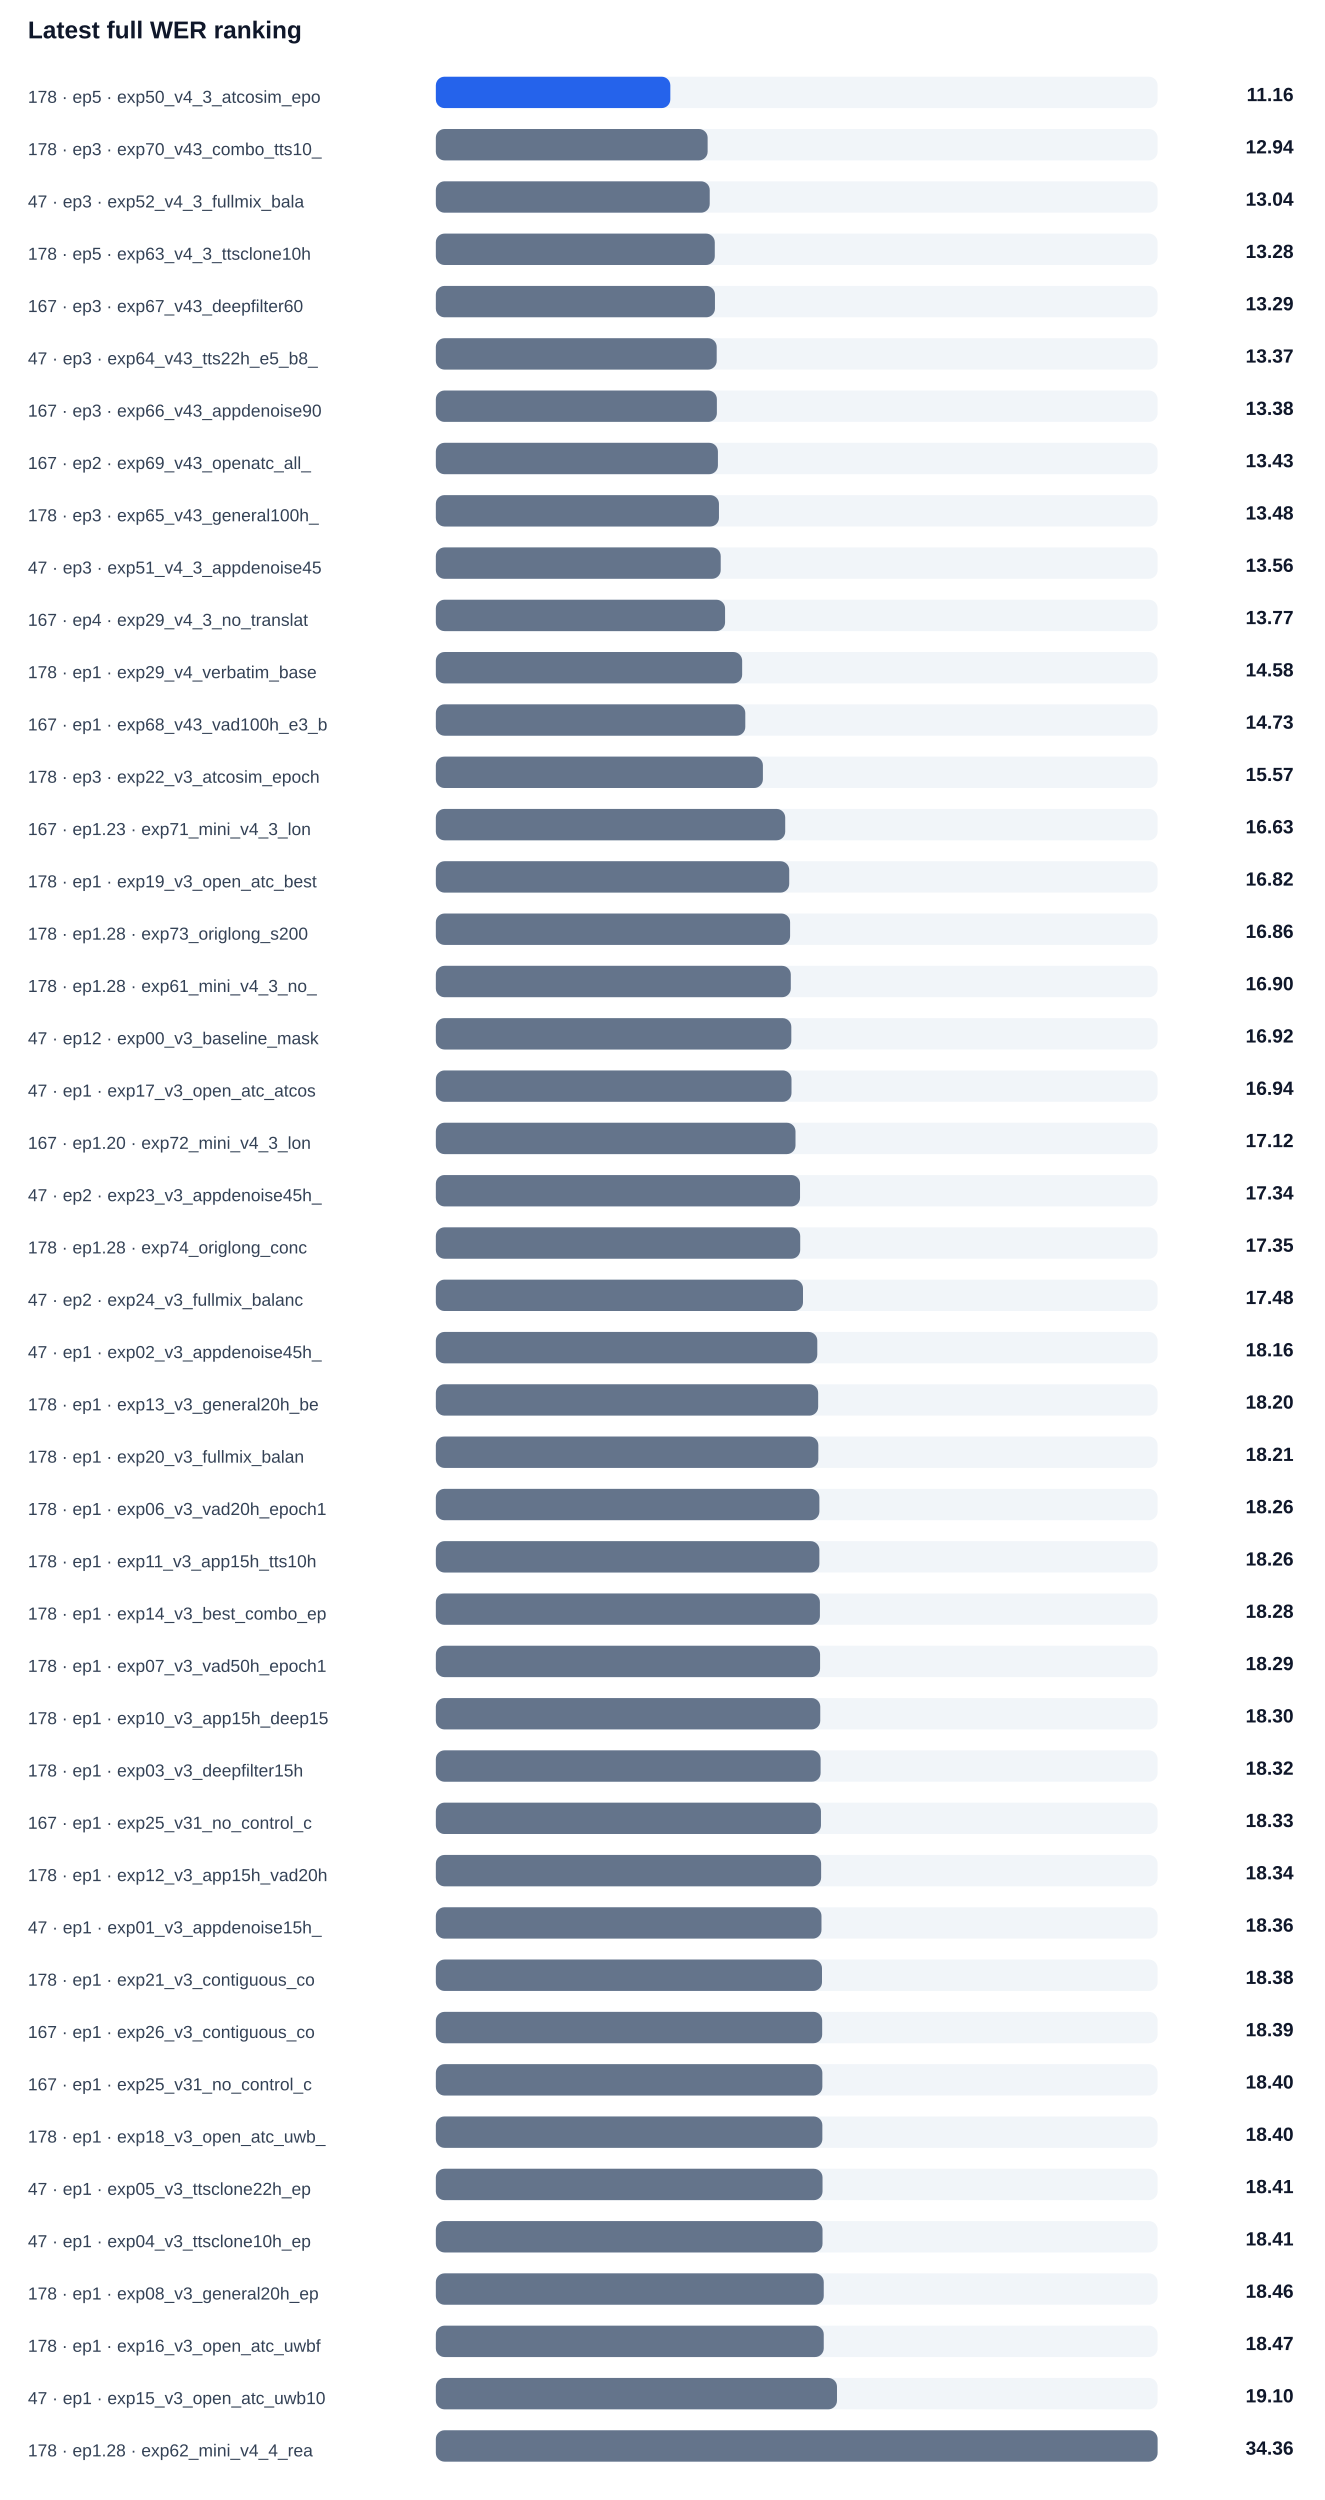
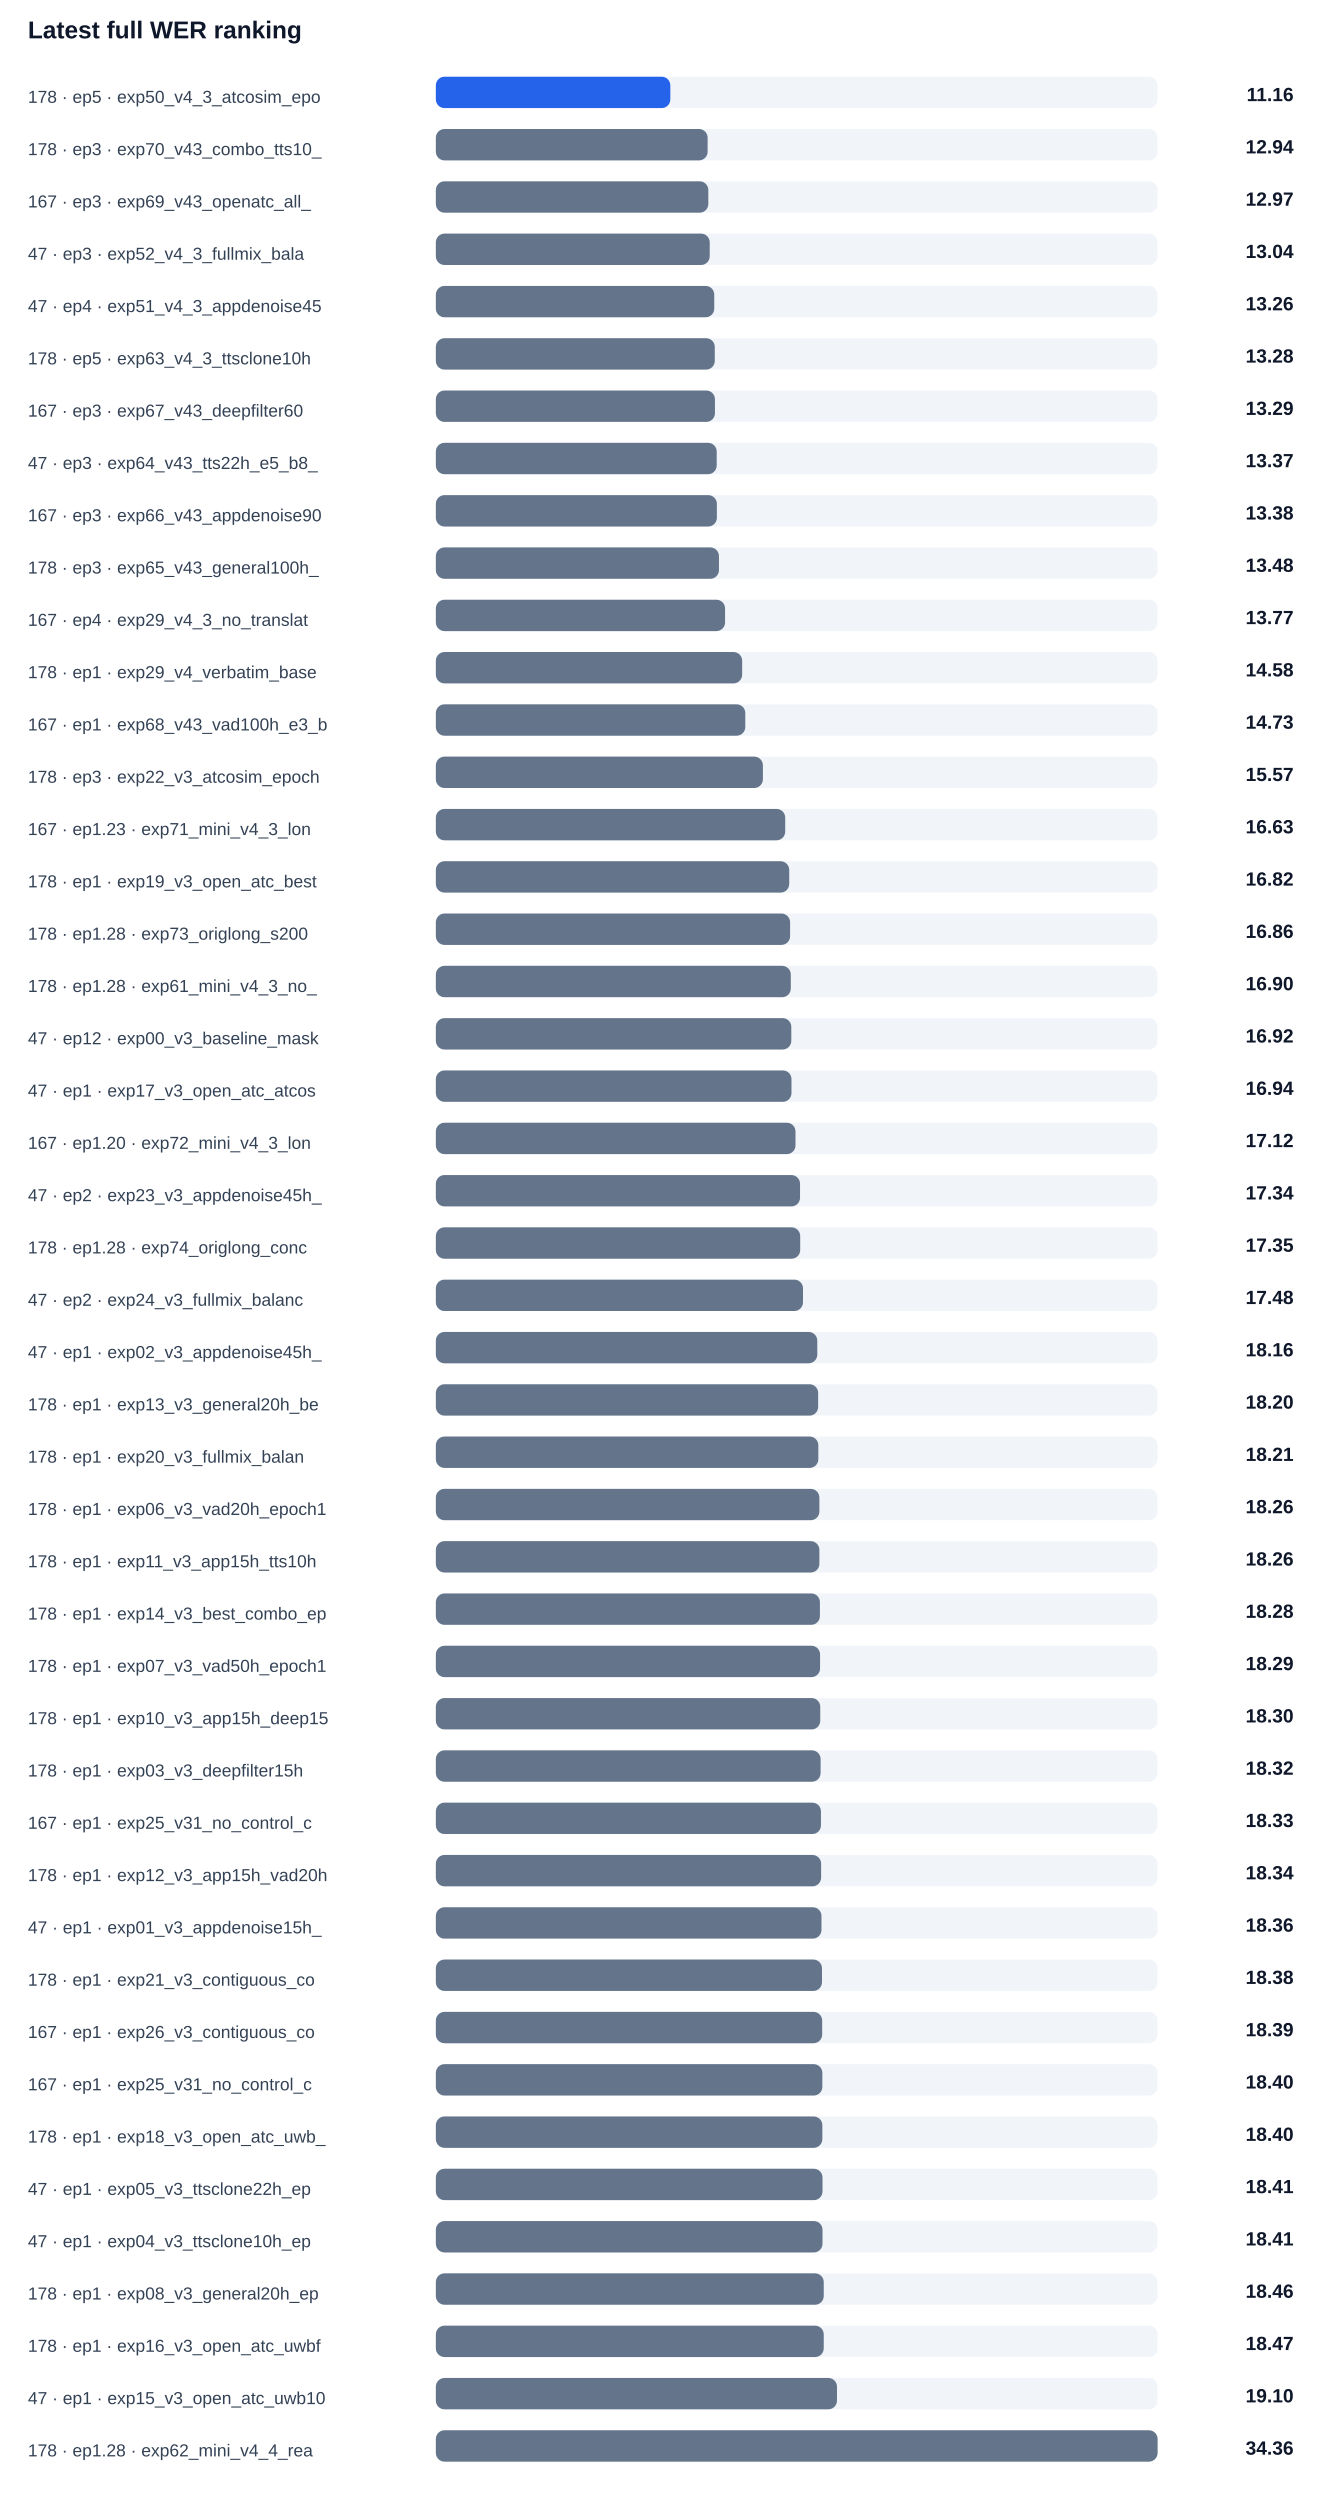
<svg xmlns="http://www.w3.org/2000/svg" width="100%" viewBox="0 0 760 1434" style="max-width:760px;background:#ffffff;border:1px solid #e5e7eb;border-radius:10px;">
  <text x="16.0" y="22.0" font-size="14" fill="#0f172a" text-anchor="start" font-family="Arial, sans-serif" font-weight="700">Latest full WER ranking</text>
  <text x="16.0" y="59.0" font-size="10" fill="#334155" text-anchor="start" font-family="Arial, sans-serif" font-weight="400">178 · ep5 · exp50_v4_3_atcosim_epo</text>
  <rect x="250" y="44" width="414" height="18" rx="5" fill="#f1f5f9" />
  <rect x="250" y="44" width="134.5" height="18" rx="5" fill="#2563eb" />
  <text x="742.0" y="58.0" font-size="11" fill="#0f172a" text-anchor="end" font-family="Arial, sans-serif" font-weight="700">11.16</text>
  <text x="16.0" y="89.0" font-size="10" fill="#334155" text-anchor="start" font-family="Arial, sans-serif" font-weight="400">178 · ep3 · exp70_v43_combo_tts10_</text>
  <rect x="250" y="74" width="414" height="18" rx="5" fill="#f1f5f9" />
  <rect x="250" y="74" width="155.9" height="18" rx="5" fill="#64748b" />
  <text x="742.0" y="88.0" font-size="11" fill="#0f172a" text-anchor="end" font-family="Arial, sans-serif" font-weight="700">12.94</text>
-   <text x="16.0" y="119.0" font-size="10" fill="#334155" text-anchor="start" font-family="Arial, sans-serif" font-weight="400">47 · ep3 · exp52_v4_3_fullmix_bala</text>
+   <text x="16.0" y="119.0" font-size="10" fill="#334155" text-anchor="start" font-family="Arial, sans-serif" font-weight="400">167 · ep3 · exp69_v43_openatc_all_</text>
  <rect x="250" y="104" width="414" height="18" rx="5" fill="#f1f5f9" />
-   <rect x="250" y="104" width="157.1" height="18" rx="5" fill="#64748b" />
-   <text x="742.0" y="118.0" font-size="11" fill="#0f172a" text-anchor="end" font-family="Arial, sans-serif" font-weight="700">13.04</text>
-   <text x="16.0" y="149.0" font-size="10" fill="#334155" text-anchor="start" font-family="Arial, sans-serif" font-weight="400">178 · ep5 · exp63_v4_3_ttsclone10h</text>
+   <rect x="250" y="104" width="156.3" height="18" rx="5" fill="#64748b" />
+   <text x="742.0" y="118.0" font-size="11" fill="#0f172a" text-anchor="end" font-family="Arial, sans-serif" font-weight="700">12.97</text>
+   <text x="16.0" y="149.0" font-size="10" fill="#334155" text-anchor="start" font-family="Arial, sans-serif" font-weight="400">47 · ep3 · exp52_v4_3_fullmix_bala</text>
  <rect x="250" y="134" width="414" height="18" rx="5" fill="#f1f5f9" />
-   <rect x="250" y="134" width="160.0" height="18" rx="5" fill="#64748b" />
-   <text x="742.0" y="148.0" font-size="11" fill="#0f172a" text-anchor="end" font-family="Arial, sans-serif" font-weight="700">13.28</text>
-   <text x="16.0" y="179.0" font-size="10" fill="#334155" text-anchor="start" font-family="Arial, sans-serif" font-weight="400">167 · ep3 · exp67_v43_deepfilter60</text>
+   <rect x="250" y="134" width="157.1" height="18" rx="5" fill="#64748b" />
+   <text x="742.0" y="148.0" font-size="11" fill="#0f172a" text-anchor="end" font-family="Arial, sans-serif" font-weight="700">13.04</text>
+   <text x="16.0" y="179.0" font-size="10" fill="#334155" text-anchor="start" font-family="Arial, sans-serif" font-weight="400">47 · ep4 · exp51_v4_3_appdenoise45</text>
  <rect x="250" y="164" width="414" height="18" rx="5" fill="#f1f5f9" />
-   <rect x="250" y="164" width="160.1" height="18" rx="5" fill="#64748b" />
-   <text x="742.0" y="178.0" font-size="11" fill="#0f172a" text-anchor="end" font-family="Arial, sans-serif" font-weight="700">13.29</text>
-   <text x="16.0" y="209.0" font-size="10" fill="#334155" text-anchor="start" font-family="Arial, sans-serif" font-weight="400">47 · ep3 · exp64_v43_tts22h_e5_b8_</text>
+   <rect x="250" y="164" width="159.7" height="18" rx="5" fill="#64748b" />
+   <text x="742.0" y="178.0" font-size="11" fill="#0f172a" text-anchor="end" font-family="Arial, sans-serif" font-weight="700">13.26</text>
+   <text x="16.0" y="209.0" font-size="10" fill="#334155" text-anchor="start" font-family="Arial, sans-serif" font-weight="400">178 · ep5 · exp63_v4_3_ttsclone10h</text>
  <rect x="250" y="194" width="414" height="18" rx="5" fill="#f1f5f9" />
-   <rect x="250" y="194" width="161.1" height="18" rx="5" fill="#64748b" />
-   <text x="742.0" y="208.0" font-size="11" fill="#0f172a" text-anchor="end" font-family="Arial, sans-serif" font-weight="700">13.37</text>
-   <text x="16.0" y="239.0" font-size="10" fill="#334155" text-anchor="start" font-family="Arial, sans-serif" font-weight="400">167 · ep3 · exp66_v43_appdenoise90</text>
+   <rect x="250" y="194" width="160.0" height="18" rx="5" fill="#64748b" />
+   <text x="742.0" y="208.0" font-size="11" fill="#0f172a" text-anchor="end" font-family="Arial, sans-serif" font-weight="700">13.28</text>
+   <text x="16.0" y="239.0" font-size="10" fill="#334155" text-anchor="start" font-family="Arial, sans-serif" font-weight="400">167 · ep3 · exp67_v43_deepfilter60</text>
  <rect x="250" y="224" width="414" height="18" rx="5" fill="#f1f5f9" />
-   <rect x="250" y="224" width="161.2" height="18" rx="5" fill="#64748b" />
-   <text x="742.0" y="238.0" font-size="11" fill="#0f172a" text-anchor="end" font-family="Arial, sans-serif" font-weight="700">13.38</text>
-   <text x="16.0" y="269.0" font-size="10" fill="#334155" text-anchor="start" font-family="Arial, sans-serif" font-weight="400">167 · ep2 · exp69_v43_openatc_all_</text>
+   <rect x="250" y="224" width="160.1" height="18" rx="5" fill="#64748b" />
+   <text x="742.0" y="238.0" font-size="11" fill="#0f172a" text-anchor="end" font-family="Arial, sans-serif" font-weight="700">13.29</text>
+   <text x="16.0" y="269.0" font-size="10" fill="#334155" text-anchor="start" font-family="Arial, sans-serif" font-weight="400">47 · ep3 · exp64_v43_tts22h_e5_b8_</text>
  <rect x="250" y="254" width="414" height="18" rx="5" fill="#f1f5f9" />
-   <rect x="250" y="254" width="161.8" height="18" rx="5" fill="#64748b" />
-   <text x="742.0" y="268.0" font-size="11" fill="#0f172a" text-anchor="end" font-family="Arial, sans-serif" font-weight="700">13.43</text>
-   <text x="16.0" y="299.0" font-size="10" fill="#334155" text-anchor="start" font-family="Arial, sans-serif" font-weight="400">178 · ep3 · exp65_v43_general100h_</text>
+   <rect x="250" y="254" width="161.1" height="18" rx="5" fill="#64748b" />
+   <text x="742.0" y="268.0" font-size="11" fill="#0f172a" text-anchor="end" font-family="Arial, sans-serif" font-weight="700">13.37</text>
+   <text x="16.0" y="299.0" font-size="10" fill="#334155" text-anchor="start" font-family="Arial, sans-serif" font-weight="400">167 · ep3 · exp66_v43_appdenoise90</text>
  <rect x="250" y="284" width="414" height="18" rx="5" fill="#f1f5f9" />
-   <rect x="250" y="284" width="162.4" height="18" rx="5" fill="#64748b" />
-   <text x="742.0" y="298.0" font-size="11" fill="#0f172a" text-anchor="end" font-family="Arial, sans-serif" font-weight="700">13.48</text>
-   <text x="16.0" y="329.0" font-size="10" fill="#334155" text-anchor="start" font-family="Arial, sans-serif" font-weight="400">47 · ep3 · exp51_v4_3_appdenoise45</text>
+   <rect x="250" y="284" width="161.2" height="18" rx="5" fill="#64748b" />
+   <text x="742.0" y="298.0" font-size="11" fill="#0f172a" text-anchor="end" font-family="Arial, sans-serif" font-weight="700">13.38</text>
+   <text x="16.0" y="329.0" font-size="10" fill="#334155" text-anchor="start" font-family="Arial, sans-serif" font-weight="400">178 · ep3 · exp65_v43_general100h_</text>
  <rect x="250" y="314" width="414" height="18" rx="5" fill="#f1f5f9" />
-   <rect x="250" y="314" width="163.4" height="18" rx="5" fill="#64748b" />
-   <text x="742.0" y="328.0" font-size="11" fill="#0f172a" text-anchor="end" font-family="Arial, sans-serif" font-weight="700">13.56</text>
+   <rect x="250" y="314" width="162.4" height="18" rx="5" fill="#64748b" />
+   <text x="742.0" y="328.0" font-size="11" fill="#0f172a" text-anchor="end" font-family="Arial, sans-serif" font-weight="700">13.48</text>
  <text x="16.0" y="359.0" font-size="10" fill="#334155" text-anchor="start" font-family="Arial, sans-serif" font-weight="400">167 · ep4 · exp29_v4_3_no_translat</text>
  <rect x="250" y="344" width="414" height="18" rx="5" fill="#f1f5f9" />
  <rect x="250" y="344" width="165.9" height="18" rx="5" fill="#64748b" />
  <text x="742.0" y="358.0" font-size="11" fill="#0f172a" text-anchor="end" font-family="Arial, sans-serif" font-weight="700">13.77</text>
  <text x="16.0" y="389.0" font-size="10" fill="#334155" text-anchor="start" font-family="Arial, sans-serif" font-weight="400">178 · ep1 · exp29_v4_verbatim_base</text>
  <rect x="250" y="374" width="414" height="18" rx="5" fill="#f1f5f9" />
  <rect x="250" y="374" width="175.7" height="18" rx="5" fill="#64748b" />
  <text x="742.0" y="388.0" font-size="11" fill="#0f172a" text-anchor="end" font-family="Arial, sans-serif" font-weight="700">14.58</text>
  <text x="16.0" y="419.0" font-size="10" fill="#334155" text-anchor="start" font-family="Arial, sans-serif" font-weight="400">167 · ep1 · exp68_v43_vad100h_e3_b</text>
  <rect x="250" y="404" width="414" height="18" rx="5" fill="#f1f5f9" />
  <rect x="250" y="404" width="177.5" height="18" rx="5" fill="#64748b" />
  <text x="742.0" y="418.0" font-size="11" fill="#0f172a" text-anchor="end" font-family="Arial, sans-serif" font-weight="700">14.73</text>
  <text x="16.0" y="449.0" font-size="10" fill="#334155" text-anchor="start" font-family="Arial, sans-serif" font-weight="400">178 · ep3 · exp22_v3_atcosim_epoch</text>
  <rect x="250" y="434" width="414" height="18" rx="5" fill="#f1f5f9" />
  <rect x="250" y="434" width="187.6" height="18" rx="5" fill="#64748b" />
  <text x="742.0" y="448.0" font-size="11" fill="#0f172a" text-anchor="end" font-family="Arial, sans-serif" font-weight="700">15.57</text>
  <text x="16.0" y="479.0" font-size="10" fill="#334155" text-anchor="start" font-family="Arial, sans-serif" font-weight="400">167 · ep1.23 · exp71_mini_v4_3_lon</text>
  <rect x="250" y="464" width="414" height="18" rx="5" fill="#f1f5f9" />
  <rect x="250" y="464" width="200.4" height="18" rx="5" fill="#64748b" />
  <text x="742.0" y="478.0" font-size="11" fill="#0f172a" text-anchor="end" font-family="Arial, sans-serif" font-weight="700">16.63</text>
  <text x="16.0" y="509.0" font-size="10" fill="#334155" text-anchor="start" font-family="Arial, sans-serif" font-weight="400">178 · ep1 · exp19_v3_open_atc_best</text>
  <rect x="250" y="494" width="414" height="18" rx="5" fill="#f1f5f9" />
  <rect x="250" y="494" width="202.7" height="18" rx="5" fill="#64748b" />
  <text x="742.0" y="508.0" font-size="11" fill="#0f172a" text-anchor="end" font-family="Arial, sans-serif" font-weight="700">16.82</text>
  <text x="16.0" y="539.0" font-size="10" fill="#334155" text-anchor="start" font-family="Arial, sans-serif" font-weight="400">178 · ep1.28 · exp73_origlong_s200</text>
  <rect x="250" y="524" width="414" height="18" rx="5" fill="#f1f5f9" />
  <rect x="250" y="524" width="203.2" height="18" rx="5" fill="#64748b" />
  <text x="742.0" y="538.0" font-size="11" fill="#0f172a" text-anchor="end" font-family="Arial, sans-serif" font-weight="700">16.86</text>
  <text x="16.0" y="569.0" font-size="10" fill="#334155" text-anchor="start" font-family="Arial, sans-serif" font-weight="400">178 · ep1.28 · exp61_mini_v4_3_no_</text>
  <rect x="250" y="554" width="414" height="18" rx="5" fill="#f1f5f9" />
  <rect x="250" y="554" width="203.6" height="18" rx="5" fill="#64748b" />
  <text x="742.0" y="568.0" font-size="11" fill="#0f172a" text-anchor="end" font-family="Arial, sans-serif" font-weight="700">16.90</text>
  <text x="16.0" y="599.0" font-size="10" fill="#334155" text-anchor="start" font-family="Arial, sans-serif" font-weight="400">47 · ep12 · exp00_v3_baseline_mask</text>
  <rect x="250" y="584" width="414" height="18" rx="5" fill="#f1f5f9" />
  <rect x="250" y="584" width="203.9" height="18" rx="5" fill="#64748b" />
  <text x="742.0" y="598.0" font-size="11" fill="#0f172a" text-anchor="end" font-family="Arial, sans-serif" font-weight="700">16.92</text>
  <text x="16.0" y="629.0" font-size="10" fill="#334155" text-anchor="start" font-family="Arial, sans-serif" font-weight="400">47 · ep1 · exp17_v3_open_atc_atcos</text>
  <rect x="250" y="614" width="414" height="18" rx="5" fill="#f1f5f9" />
  <rect x="250" y="614" width="204.0" height="18" rx="5" fill="#64748b" />
  <text x="742.0" y="628.0" font-size="11" fill="#0f172a" text-anchor="end" font-family="Arial, sans-serif" font-weight="700">16.94</text>
  <text x="16.0" y="659.0" font-size="10" fill="#334155" text-anchor="start" font-family="Arial, sans-serif" font-weight="400">167 · ep1.20 · exp72_mini_v4_3_lon</text>
  <rect x="250" y="644" width="414" height="18" rx="5" fill="#f1f5f9" />
  <rect x="250" y="644" width="206.3" height="18" rx="5" fill="#64748b" />
  <text x="742.0" y="658.0" font-size="11" fill="#0f172a" text-anchor="end" font-family="Arial, sans-serif" font-weight="700">17.12</text>
  <text x="16.0" y="689.0" font-size="10" fill="#334155" text-anchor="start" font-family="Arial, sans-serif" font-weight="400">47 · ep2 · exp23_v3_appdenoise45h_</text>
  <rect x="250" y="674" width="414" height="18" rx="5" fill="#f1f5f9" />
  <rect x="250" y="674" width="208.9" height="18" rx="5" fill="#64748b" />
  <text x="742.0" y="688.0" font-size="11" fill="#0f172a" text-anchor="end" font-family="Arial, sans-serif" font-weight="700">17.34</text>
  <text x="16.0" y="719.0" font-size="10" fill="#334155" text-anchor="start" font-family="Arial, sans-serif" font-weight="400">178 · ep1.28 · exp74_origlong_conc</text>
  <rect x="250" y="704" width="414" height="18" rx="5" fill="#f1f5f9" />
  <rect x="250" y="704" width="209.0" height="18" rx="5" fill="#64748b" />
  <text x="742.0" y="718.0" font-size="11" fill="#0f172a" text-anchor="end" font-family="Arial, sans-serif" font-weight="700">17.35</text>
  <text x="16.0" y="749.0" font-size="10" fill="#334155" text-anchor="start" font-family="Arial, sans-serif" font-weight="400">47 · ep2 · exp24_v3_fullmix_balanc</text>
  <rect x="250" y="734" width="414" height="18" rx="5" fill="#f1f5f9" />
  <rect x="250" y="734" width="210.6" height="18" rx="5" fill="#64748b" />
  <text x="742.0" y="748.0" font-size="11" fill="#0f172a" text-anchor="end" font-family="Arial, sans-serif" font-weight="700">17.48</text>
  <text x="16.0" y="779.0" font-size="10" fill="#334155" text-anchor="start" font-family="Arial, sans-serif" font-weight="400">47 · ep1 · exp02_v3_appdenoise45h_</text>
  <rect x="250" y="764" width="414" height="18" rx="5" fill="#f1f5f9" />
  <rect x="250" y="764" width="218.8" height="18" rx="5" fill="#64748b" />
  <text x="742.0" y="778.0" font-size="11" fill="#0f172a" text-anchor="end" font-family="Arial, sans-serif" font-weight="700">18.16</text>
  <text x="16.0" y="809.0" font-size="10" fill="#334155" text-anchor="start" font-family="Arial, sans-serif" font-weight="400">178 · ep1 · exp13_v3_general20h_be</text>
  <rect x="250" y="794" width="414" height="18" rx="5" fill="#f1f5f9" />
  <rect x="250" y="794" width="219.3" height="18" rx="5" fill="#64748b" />
  <text x="742.0" y="808.0" font-size="11" fill="#0f172a" text-anchor="end" font-family="Arial, sans-serif" font-weight="700">18.20</text>
  <text x="16.0" y="839.0" font-size="10" fill="#334155" text-anchor="start" font-family="Arial, sans-serif" font-weight="400">178 · ep1 · exp20_v3_fullmix_balan</text>
  <rect x="250" y="824" width="414" height="18" rx="5" fill="#f1f5f9" />
  <rect x="250" y="824" width="219.4" height="18" rx="5" fill="#64748b" />
  <text x="742.0" y="838.0" font-size="11" fill="#0f172a" text-anchor="end" font-family="Arial, sans-serif" font-weight="700">18.21</text>
  <text x="16.0" y="869.0" font-size="10" fill="#334155" text-anchor="start" font-family="Arial, sans-serif" font-weight="400">178 · ep1 · exp06_v3_vad20h_epoch1</text>
  <rect x="250" y="854" width="414" height="18" rx="5" fill="#f1f5f9" />
  <rect x="250" y="854" width="220.0" height="18" rx="5" fill="#64748b" />
  <text x="742.0" y="868.0" font-size="11" fill="#0f172a" text-anchor="end" font-family="Arial, sans-serif" font-weight="700">18.26</text>
  <text x="16.0" y="899.0" font-size="10" fill="#334155" text-anchor="start" font-family="Arial, sans-serif" font-weight="400">178 · ep1 · exp11_v3_app15h_tts10h</text>
  <rect x="250" y="884" width="414" height="18" rx="5" fill="#f1f5f9" />
  <rect x="250" y="884" width="220.0" height="18" rx="5" fill="#64748b" />
  <text x="742.0" y="898.0" font-size="11" fill="#0f172a" text-anchor="end" font-family="Arial, sans-serif" font-weight="700">18.26</text>
  <text x="16.0" y="929.0" font-size="10" fill="#334155" text-anchor="start" font-family="Arial, sans-serif" font-weight="400">178 · ep1 · exp14_v3_best_combo_ep</text>
  <rect x="250" y="914" width="414" height="18" rx="5" fill="#f1f5f9" />
  <rect x="250" y="914" width="220.3" height="18" rx="5" fill="#64748b" />
  <text x="742.0" y="928.0" font-size="11" fill="#0f172a" text-anchor="end" font-family="Arial, sans-serif" font-weight="700">18.28</text>
  <text x="16.0" y="959.0" font-size="10" fill="#334155" text-anchor="start" font-family="Arial, sans-serif" font-weight="400">178 · ep1 · exp07_v3_vad50h_epoch1</text>
  <rect x="250" y="944" width="414" height="18" rx="5" fill="#f1f5f9" />
  <rect x="250" y="944" width="220.4" height="18" rx="5" fill="#64748b" />
  <text x="742.0" y="958.0" font-size="11" fill="#0f172a" text-anchor="end" font-family="Arial, sans-serif" font-weight="700">18.29</text>
  <text x="16.0" y="989.0" font-size="10" fill="#334155" text-anchor="start" font-family="Arial, sans-serif" font-weight="400">178 · ep1 · exp10_v3_app15h_deep15</text>
  <rect x="250" y="974" width="414" height="18" rx="5" fill="#f1f5f9" />
  <rect x="250" y="974" width="220.5" height="18" rx="5" fill="#64748b" />
  <text x="742.0" y="988.0" font-size="11" fill="#0f172a" text-anchor="end" font-family="Arial, sans-serif" font-weight="700">18.30</text>
  <text x="16.0" y="1019.0" font-size="10" fill="#334155" text-anchor="start" font-family="Arial, sans-serif" font-weight="400">178 · ep1 · exp03_v3_deepfilter15h</text>
  <rect x="250" y="1004" width="414" height="18" rx="5" fill="#f1f5f9" />
  <rect x="250" y="1004" width="220.7" height="18" rx="5" fill="#64748b" />
  <text x="742.0" y="1018.0" font-size="11" fill="#0f172a" text-anchor="end" font-family="Arial, sans-serif" font-weight="700">18.32</text>
  <text x="16.0" y="1049.0" font-size="10" fill="#334155" text-anchor="start" font-family="Arial, sans-serif" font-weight="400">167 · ep1 · exp25_v31_no_control_c</text>
  <rect x="250" y="1034" width="414" height="18" rx="5" fill="#f1f5f9" />
  <rect x="250" y="1034" width="220.9" height="18" rx="5" fill="#64748b" />
  <text x="742.0" y="1048.0" font-size="11" fill="#0f172a" text-anchor="end" font-family="Arial, sans-serif" font-weight="700">18.33</text>
  <text x="16.0" y="1079.0" font-size="10" fill="#334155" text-anchor="start" font-family="Arial, sans-serif" font-weight="400">178 · ep1 · exp12_v3_app15h_vad20h</text>
  <rect x="250" y="1064" width="414" height="18" rx="5" fill="#f1f5f9" />
  <rect x="250" y="1064" width="221.0" height="18" rx="5" fill="#64748b" />
  <text x="742.0" y="1078.0" font-size="11" fill="#0f172a" text-anchor="end" font-family="Arial, sans-serif" font-weight="700">18.34</text>
  <text x="16.0" y="1109.0" font-size="10" fill="#334155" text-anchor="start" font-family="Arial, sans-serif" font-weight="400">47 · ep1 · exp01_v3_appdenoise15h_</text>
  <rect x="250" y="1094" width="414" height="18" rx="5" fill="#f1f5f9" />
  <rect x="250" y="1094" width="221.2" height="18" rx="5" fill="#64748b" />
  <text x="742.0" y="1108.0" font-size="11" fill="#0f172a" text-anchor="end" font-family="Arial, sans-serif" font-weight="700">18.36</text>
  <text x="16.0" y="1139.0" font-size="10" fill="#334155" text-anchor="start" font-family="Arial, sans-serif" font-weight="400">178 · ep1 · exp21_v3_contiguous_co</text>
  <rect x="250" y="1124" width="414" height="18" rx="5" fill="#f1f5f9" />
  <rect x="250" y="1124" width="221.5" height="18" rx="5" fill="#64748b" />
  <text x="742.0" y="1138.0" font-size="11" fill="#0f172a" text-anchor="end" font-family="Arial, sans-serif" font-weight="700">18.38</text>
  <text x="16.0" y="1169.0" font-size="10" fill="#334155" text-anchor="start" font-family="Arial, sans-serif" font-weight="400">167 · ep1 · exp26_v3_contiguous_co</text>
  <rect x="250" y="1154" width="414" height="18" rx="5" fill="#f1f5f9" />
  <rect x="250" y="1154" width="221.6" height="18" rx="5" fill="#64748b" />
  <text x="742.0" y="1168.0" font-size="11" fill="#0f172a" text-anchor="end" font-family="Arial, sans-serif" font-weight="700">18.39</text>
  <text x="16.0" y="1199.0" font-size="10" fill="#334155" text-anchor="start" font-family="Arial, sans-serif" font-weight="400">167 · ep1 · exp25_v31_no_control_c</text>
  <rect x="250" y="1184" width="414" height="18" rx="5" fill="#f1f5f9" />
  <rect x="250" y="1184" width="221.7" height="18" rx="5" fill="#64748b" />
  <text x="742.0" y="1198.0" font-size="11" fill="#0f172a" text-anchor="end" font-family="Arial, sans-serif" font-weight="700">18.40</text>
  <text x="16.0" y="1229.0" font-size="10" fill="#334155" text-anchor="start" font-family="Arial, sans-serif" font-weight="400">178 · ep1 · exp18_v3_open_atc_uwb_</text>
  <rect x="250" y="1214" width="414" height="18" rx="5" fill="#f1f5f9" />
  <rect x="250" y="1214" width="221.7" height="18" rx="5" fill="#64748b" />
  <text x="742.0" y="1228.0" font-size="11" fill="#0f172a" text-anchor="end" font-family="Arial, sans-serif" font-weight="700">18.40</text>
  <text x="16.0" y="1259.0" font-size="10" fill="#334155" text-anchor="start" font-family="Arial, sans-serif" font-weight="400">47 · ep1 · exp05_v3_ttsclone22h_ep</text>
  <rect x="250" y="1244" width="414" height="18" rx="5" fill="#f1f5f9" />
  <rect x="250" y="1244" width="221.8" height="18" rx="5" fill="#64748b" />
  <text x="742.0" y="1258.0" font-size="11" fill="#0f172a" text-anchor="end" font-family="Arial, sans-serif" font-weight="700">18.41</text>
  <text x="16.0" y="1289.0" font-size="10" fill="#334155" text-anchor="start" font-family="Arial, sans-serif" font-weight="400">47 · ep1 · exp04_v3_ttsclone10h_ep</text>
  <rect x="250" y="1274" width="414" height="18" rx="5" fill="#f1f5f9" />
  <rect x="250" y="1274" width="221.8" height="18" rx="5" fill="#64748b" />
  <text x="742.0" y="1288.0" font-size="11" fill="#0f172a" text-anchor="end" font-family="Arial, sans-serif" font-weight="700">18.41</text>
  <text x="16.0" y="1319.0" font-size="10" fill="#334155" text-anchor="start" font-family="Arial, sans-serif" font-weight="400">178 · ep1 · exp08_v3_general20h_ep</text>
  <rect x="250" y="1304" width="414" height="18" rx="5" fill="#f1f5f9" />
  <rect x="250" y="1304" width="222.5" height="18" rx="5" fill="#64748b" />
  <text x="742.0" y="1318.0" font-size="11" fill="#0f172a" text-anchor="end" font-family="Arial, sans-serif" font-weight="700">18.46</text>
  <text x="16.0" y="1349.0" font-size="10" fill="#334155" text-anchor="start" font-family="Arial, sans-serif" font-weight="400">178 · ep1 · exp16_v3_open_atc_uwbf</text>
  <rect x="250" y="1334" width="414" height="18" rx="5" fill="#f1f5f9" />
  <rect x="250" y="1334" width="222.5" height="18" rx="5" fill="#64748b" />
  <text x="742.0" y="1348.0" font-size="11" fill="#0f172a" text-anchor="end" font-family="Arial, sans-serif" font-weight="700">18.47</text>
  <text x="16.0" y="1379.0" font-size="10" fill="#334155" text-anchor="start" font-family="Arial, sans-serif" font-weight="400">47 · ep1 · exp15_v3_open_atc_uwb10</text>
  <rect x="250" y="1364" width="414" height="18" rx="5" fill="#f1f5f9" />
  <rect x="250" y="1364" width="230.1" height="18" rx="5" fill="#64748b" />
  <text x="742.0" y="1378.0" font-size="11" fill="#0f172a" text-anchor="end" font-family="Arial, sans-serif" font-weight="700">19.10</text>
  <text x="16.0" y="1409.0" font-size="10" fill="#334155" text-anchor="start" font-family="Arial, sans-serif" font-weight="400">178 · ep1.28 · exp62_mini_v4_4_rea</text>
  <rect x="250" y="1394" width="414" height="18" rx="5" fill="#f1f5f9" />
  <rect x="250" y="1394" width="414.0" height="18" rx="5" fill="#64748b" />
  <text x="742.0" y="1408.0" font-size="11" fill="#0f172a" text-anchor="end" font-family="Arial, sans-serif" font-weight="700">34.36</text>
</svg>
